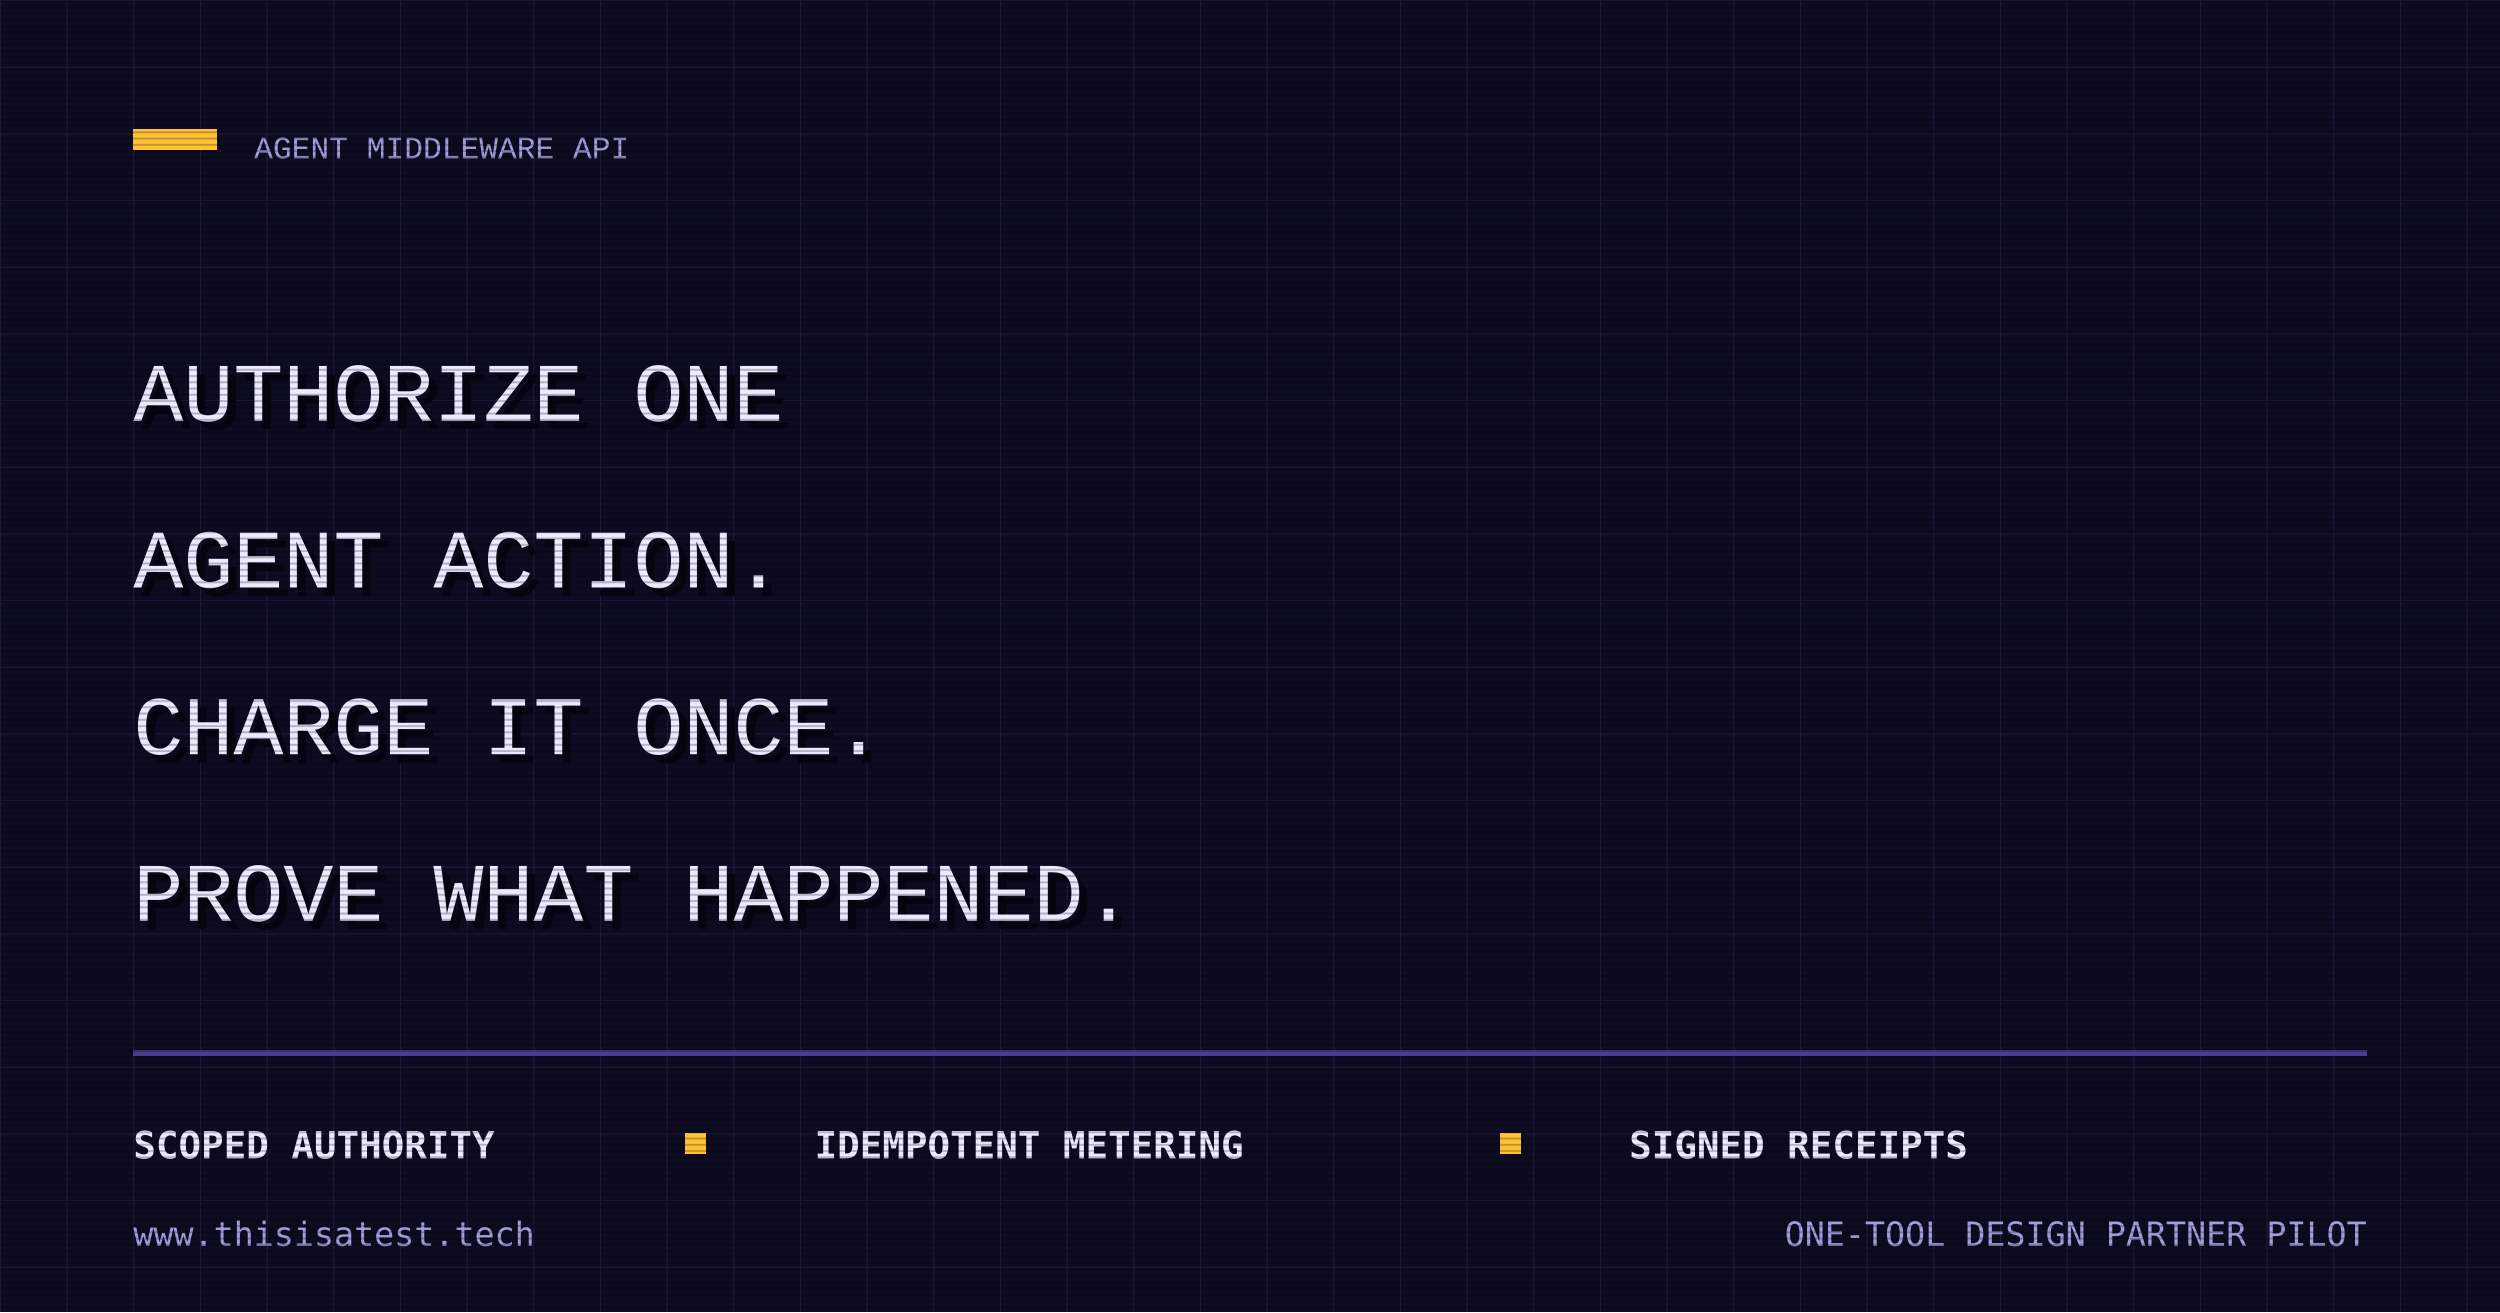
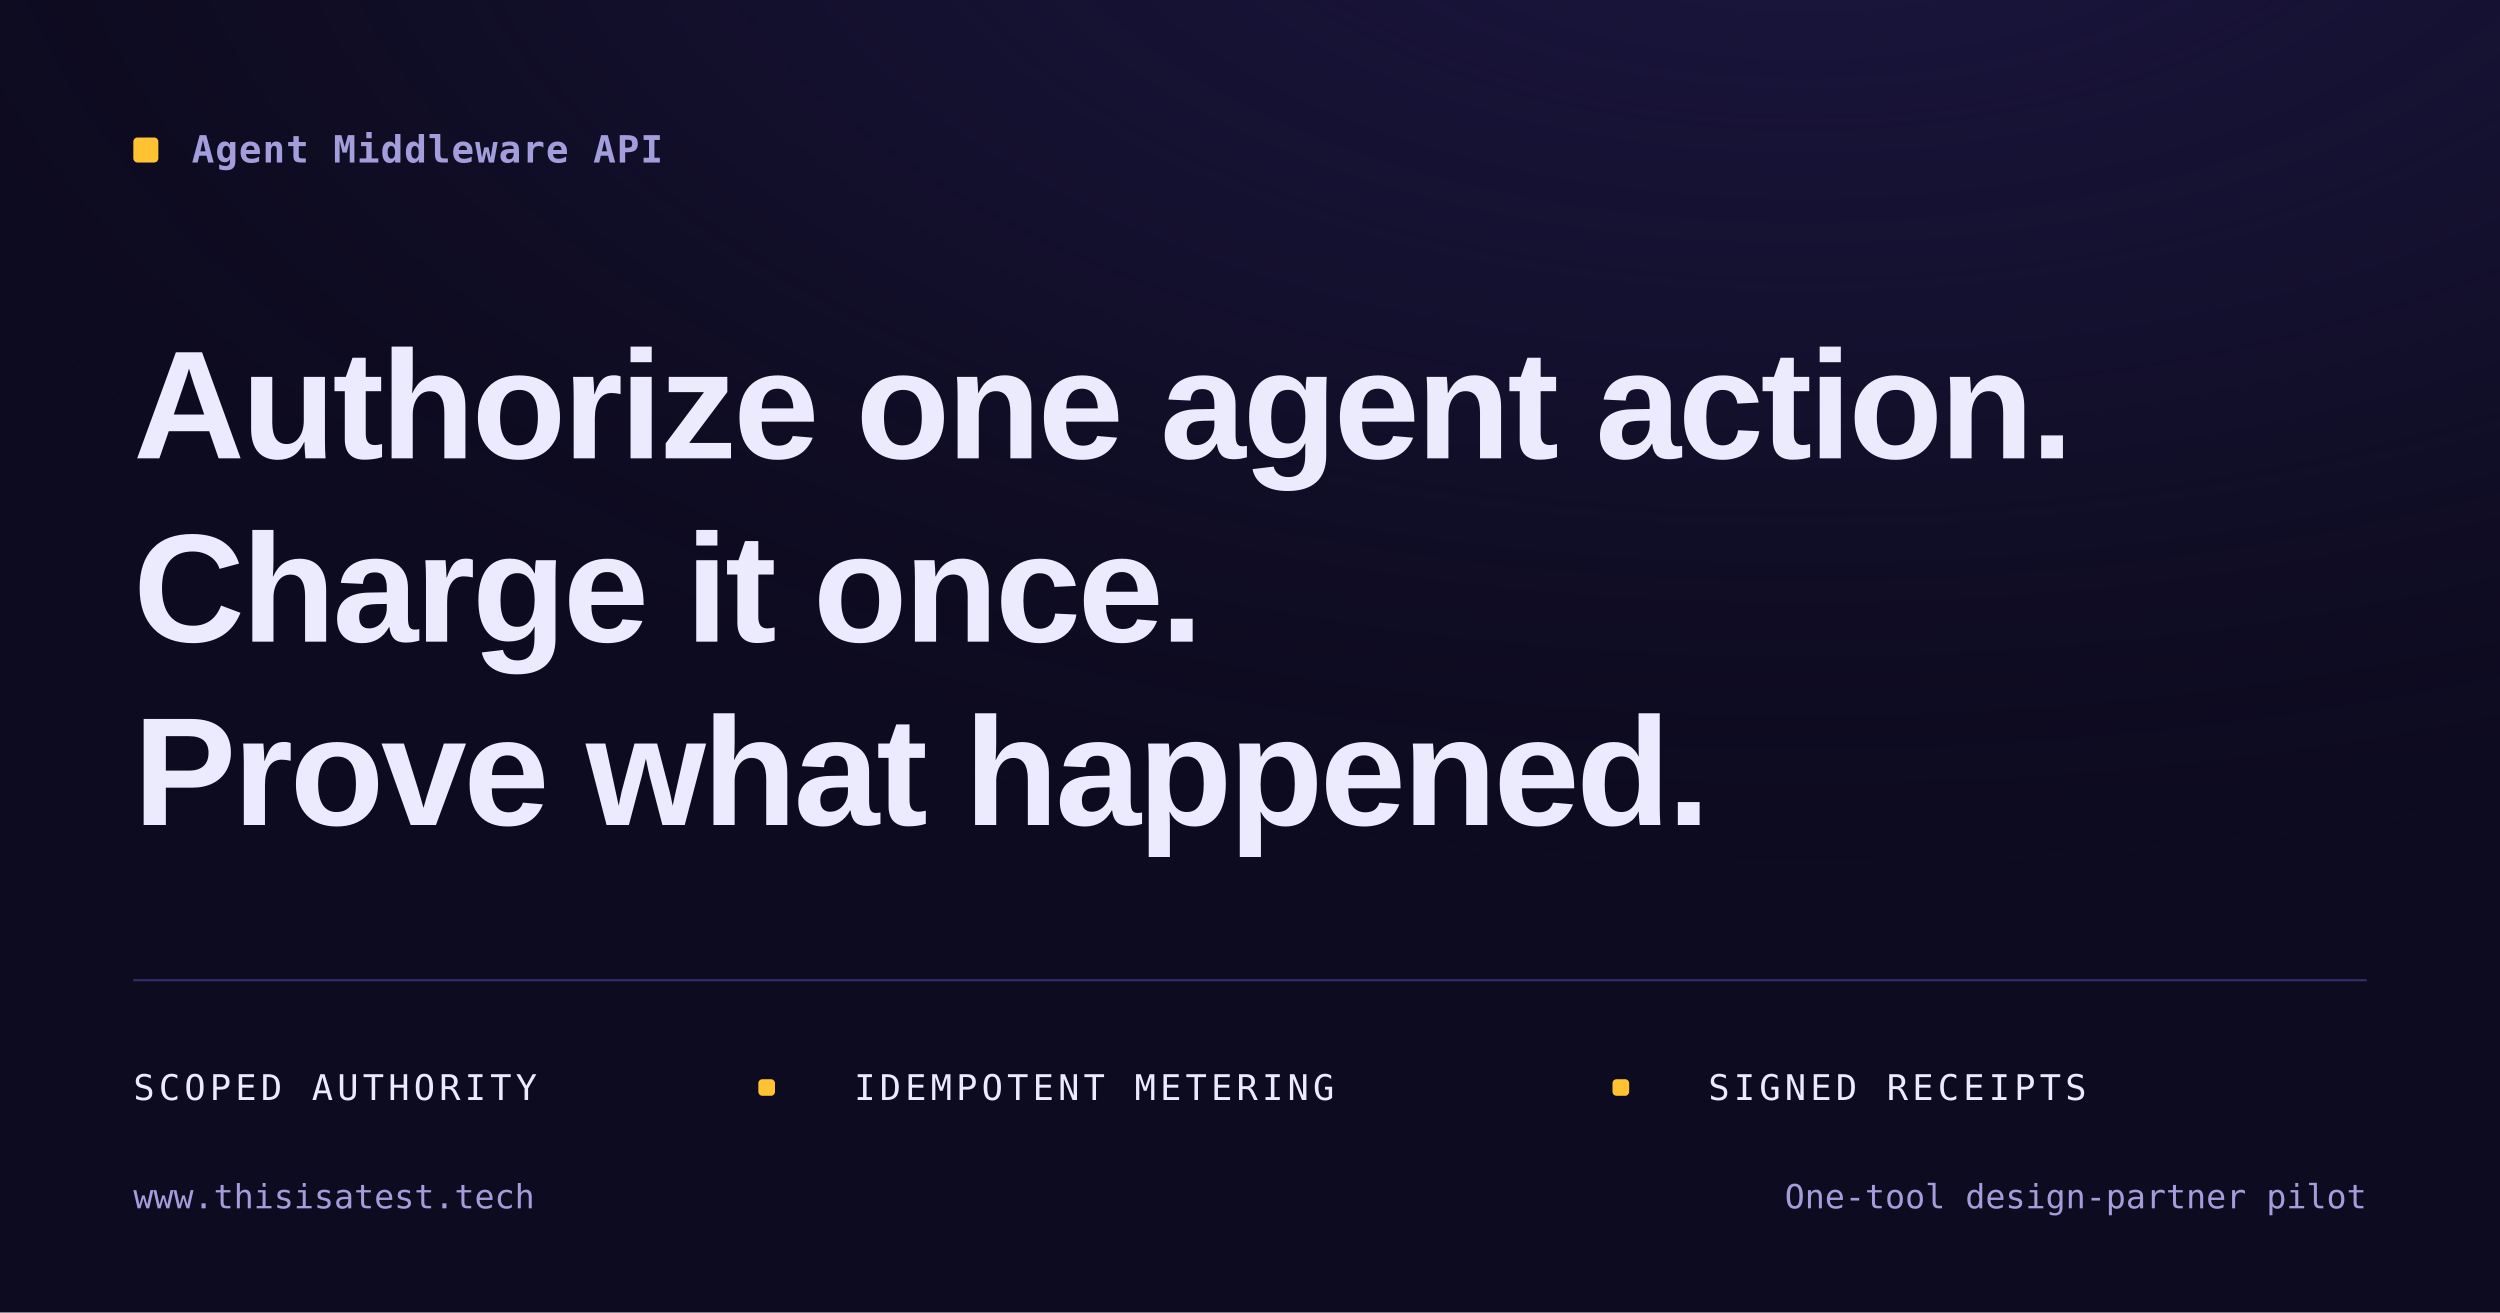
- <svg xmlns="http://www.w3.org/2000/svg" width="1200" height="630" viewBox="0 0 1200 630" shape-rendering="crispEdges" role="img" aria-labelledby="title desc">
+ <svg xmlns="http://www.w3.org/2000/svg" width="1200" height="630" viewBox="0 0 1200 630" role="img" aria-labelledby="title desc">
  <defs>
-     <pattern id="grid" width="32" height="32" patternUnits="userSpaceOnUse">
-       <path d="M32 0H0V32" fill="none" stroke="#4a3d8f" stroke-opacity="0.30" stroke-width="1" />
-     </pattern>
-     <pattern id="scan" width="3" height="3" patternUnits="userSpaceOnUse">
-       <rect width="3" height="1" fill="#05040f" fill-opacity="0.22" />
-     </pattern>
+     <radialGradient id="glow" cx="0.72" cy="-0.15" r="0.85">
+       <stop offset="0" stop-color="#1b1640" />
+       <stop offset="0.55" stop-color="#1b1640" stop-opacity="0.4" />
+       <stop offset="1" stop-color="#0d0b1f" stop-opacity="0" />
+     </radialGradient>
  </defs>
  <rect width="1200" height="630" fill="#0d0b1f" />
-   <rect width="1200" height="630" fill="url(#grid)" />
-   <rect x="64" y="62" width="40" height="10" fill="#ffc233" />
-   <text x="122" y="76" fill="#a49ddb" font-family="'Press Start 2P', 'Courier New', monospace" font-size="15" font-weight="400">AGENT MIDDLEWARE API</text>
-   <g font-family="'Press Start 2P', 'Courier New', monospace" font-size="40" font-weight="400">
-     <g fill="#05040f">
-       <text x="68" y="206">AUTHORIZE ONE</text>
-       <text x="68" y="286">AGENT ACTION.</text>
-       <text x="68" y="366">CHARGE IT ONCE.</text>
-       <text x="68" y="446">PROVE WHAT HAPPENED.</text>
-     </g>
-     <g fill="#eceafd">
-       <text x="64" y="202">AUTHORIZE ONE</text>
-       <text x="64" y="282">AGENT ACTION.</text>
-       <text x="64" y="362">CHARGE IT ONCE.</text>
-       <text x="64" y="442">PROVE WHAT HAPPENED.</text>
-     </g>
+   <rect width="1200" height="630" fill="url(#glow)" />
+   <rect x="64" y="66" width="12" height="12" rx="2" fill="#ffc233" />
+   <text x="92" y="78" fill="#a49ddb" font-family="'IBM Plex Mono', 'SFMono-Regular', Consolas, monospace" font-size="18" font-weight="600" letter-spacing="0.5">Agent Middleware API</text>
+   <g fill="#eceafd" font-family="'Libre Franklin', 'Helvetica Neue', Arial, sans-serif" font-size="74" font-weight="800" letter-spacing="-1.5">
+     <text x="64" y="220">Authorize one agent action.</text>
+     <text x="64" y="308">Charge it once.</text>
+     <text x="64" y="396">Prove what happened.</text>
  </g>
-   <rect x="64" y="504" width="1072" height="3" fill="#4a3d8f" />
-   <g font-family="'IBM Plex Mono', 'SFMono-Regular', Consolas, monospace" font-size="18" font-weight="600" fill="#eceafd">
-     <text x="64" y="556">SCOPED AUTHORITY</text>
-     <text x="391" y="556">IDEMPOTENT METERING</text>
-     <text x="782" y="556">SIGNED RECEIPTS</text>
+   <rect x="64" y="470" width="1072" height="1" fill="#4a3d8f" fill-opacity="0.7" />
+   <g font-family="'IBM Plex Mono', 'SFMono-Regular', Consolas, monospace" font-size="17" font-weight="500" letter-spacing="2" fill="#eceafd">
+     <text x="64" y="528">SCOPED AUTHORITY</text>
+     <text x="410" y="528">IDEMPOTENT METERING</text>
+     <text x="820" y="528">SIGNED RECEIPTS</text>
  </g>
  <g fill="#ffc233">
-     <rect x="329" y="544" width="10" height="10" />
-     <rect x="720" y="544" width="10" height="10" />
+     <rect x="364" y="518" width="8" height="8" rx="2" />
+     <rect x="774" y="518" width="8" height="8" rx="2" />
  </g>
  <g font-family="'IBM Plex Mono', 'SFMono-Regular', Consolas, monospace" font-size="16" fill="#a49ddb">
-     <text x="64" y="598">www.thisisatest.tech</text>
-     <text x="1136" y="598" text-anchor="end">ONE-TOOL DESIGN PARTNER PILOT</text>
+     <text x="64" y="580">www.thisisatest.tech</text>
+     <text x="1136" y="580" text-anchor="end">One-tool design-partner pilot</text>
  </g>
-   <rect width="1200" height="630" fill="url(#scan)" />
</svg>
